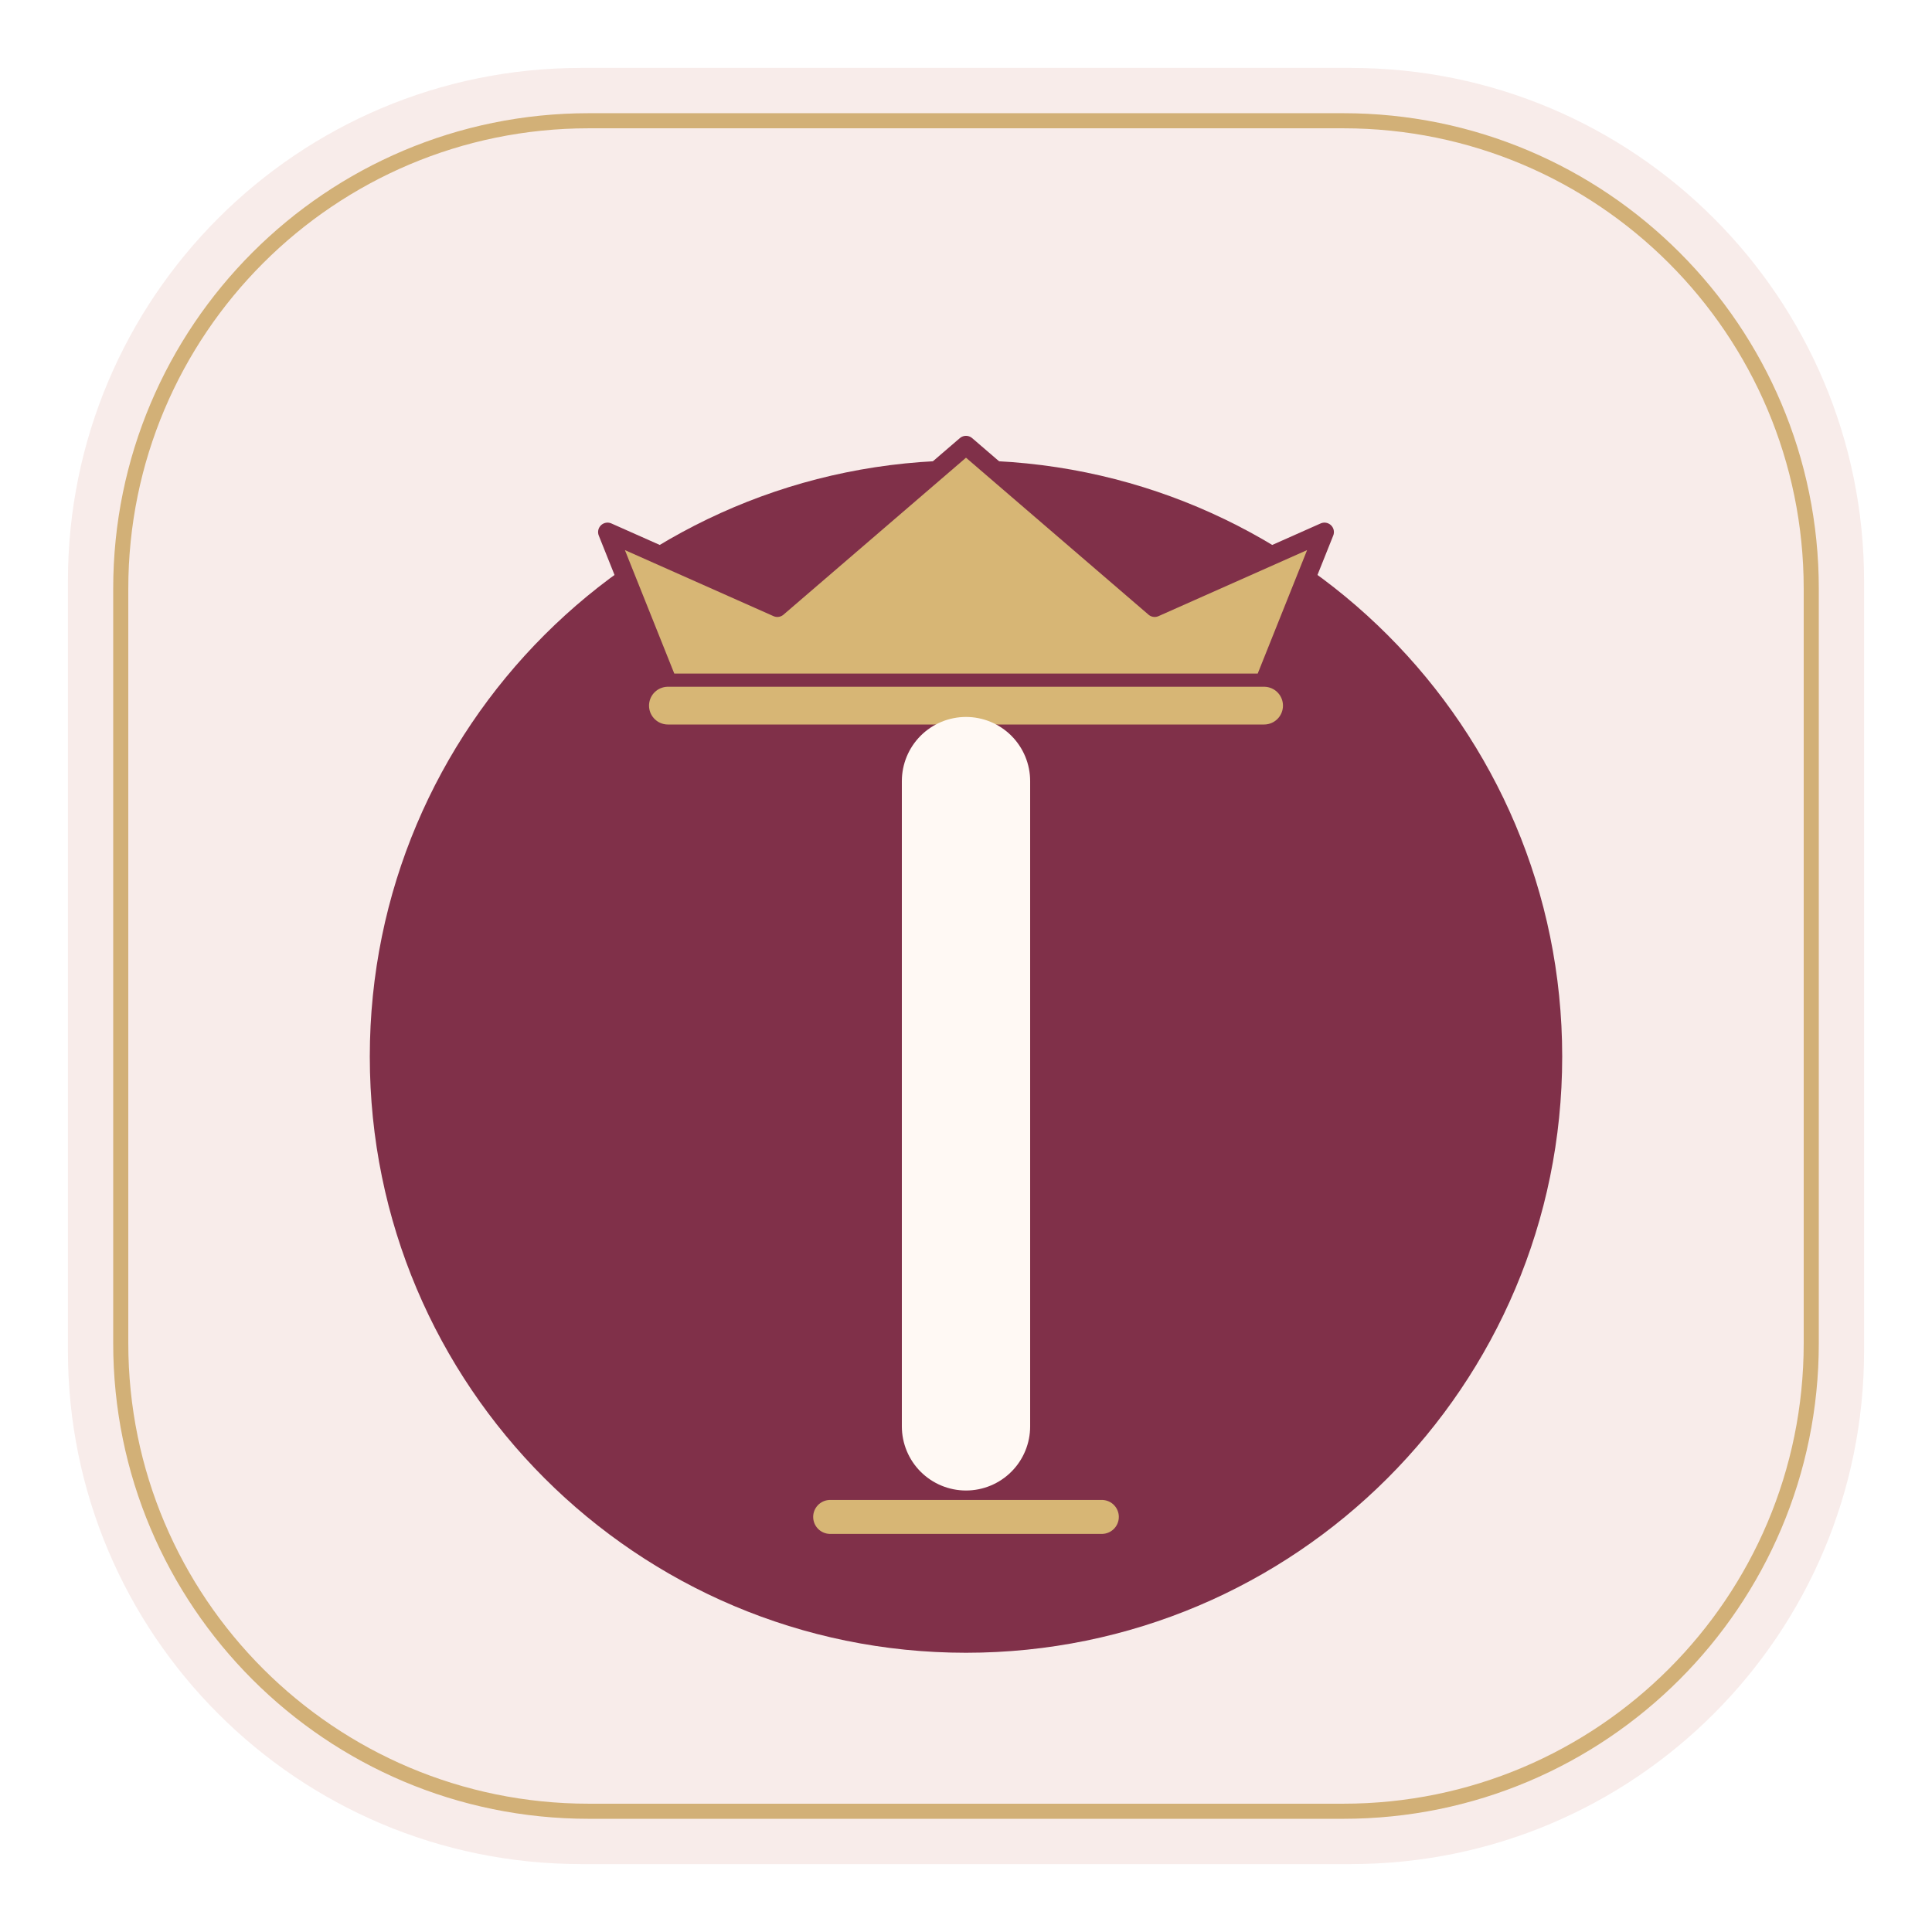
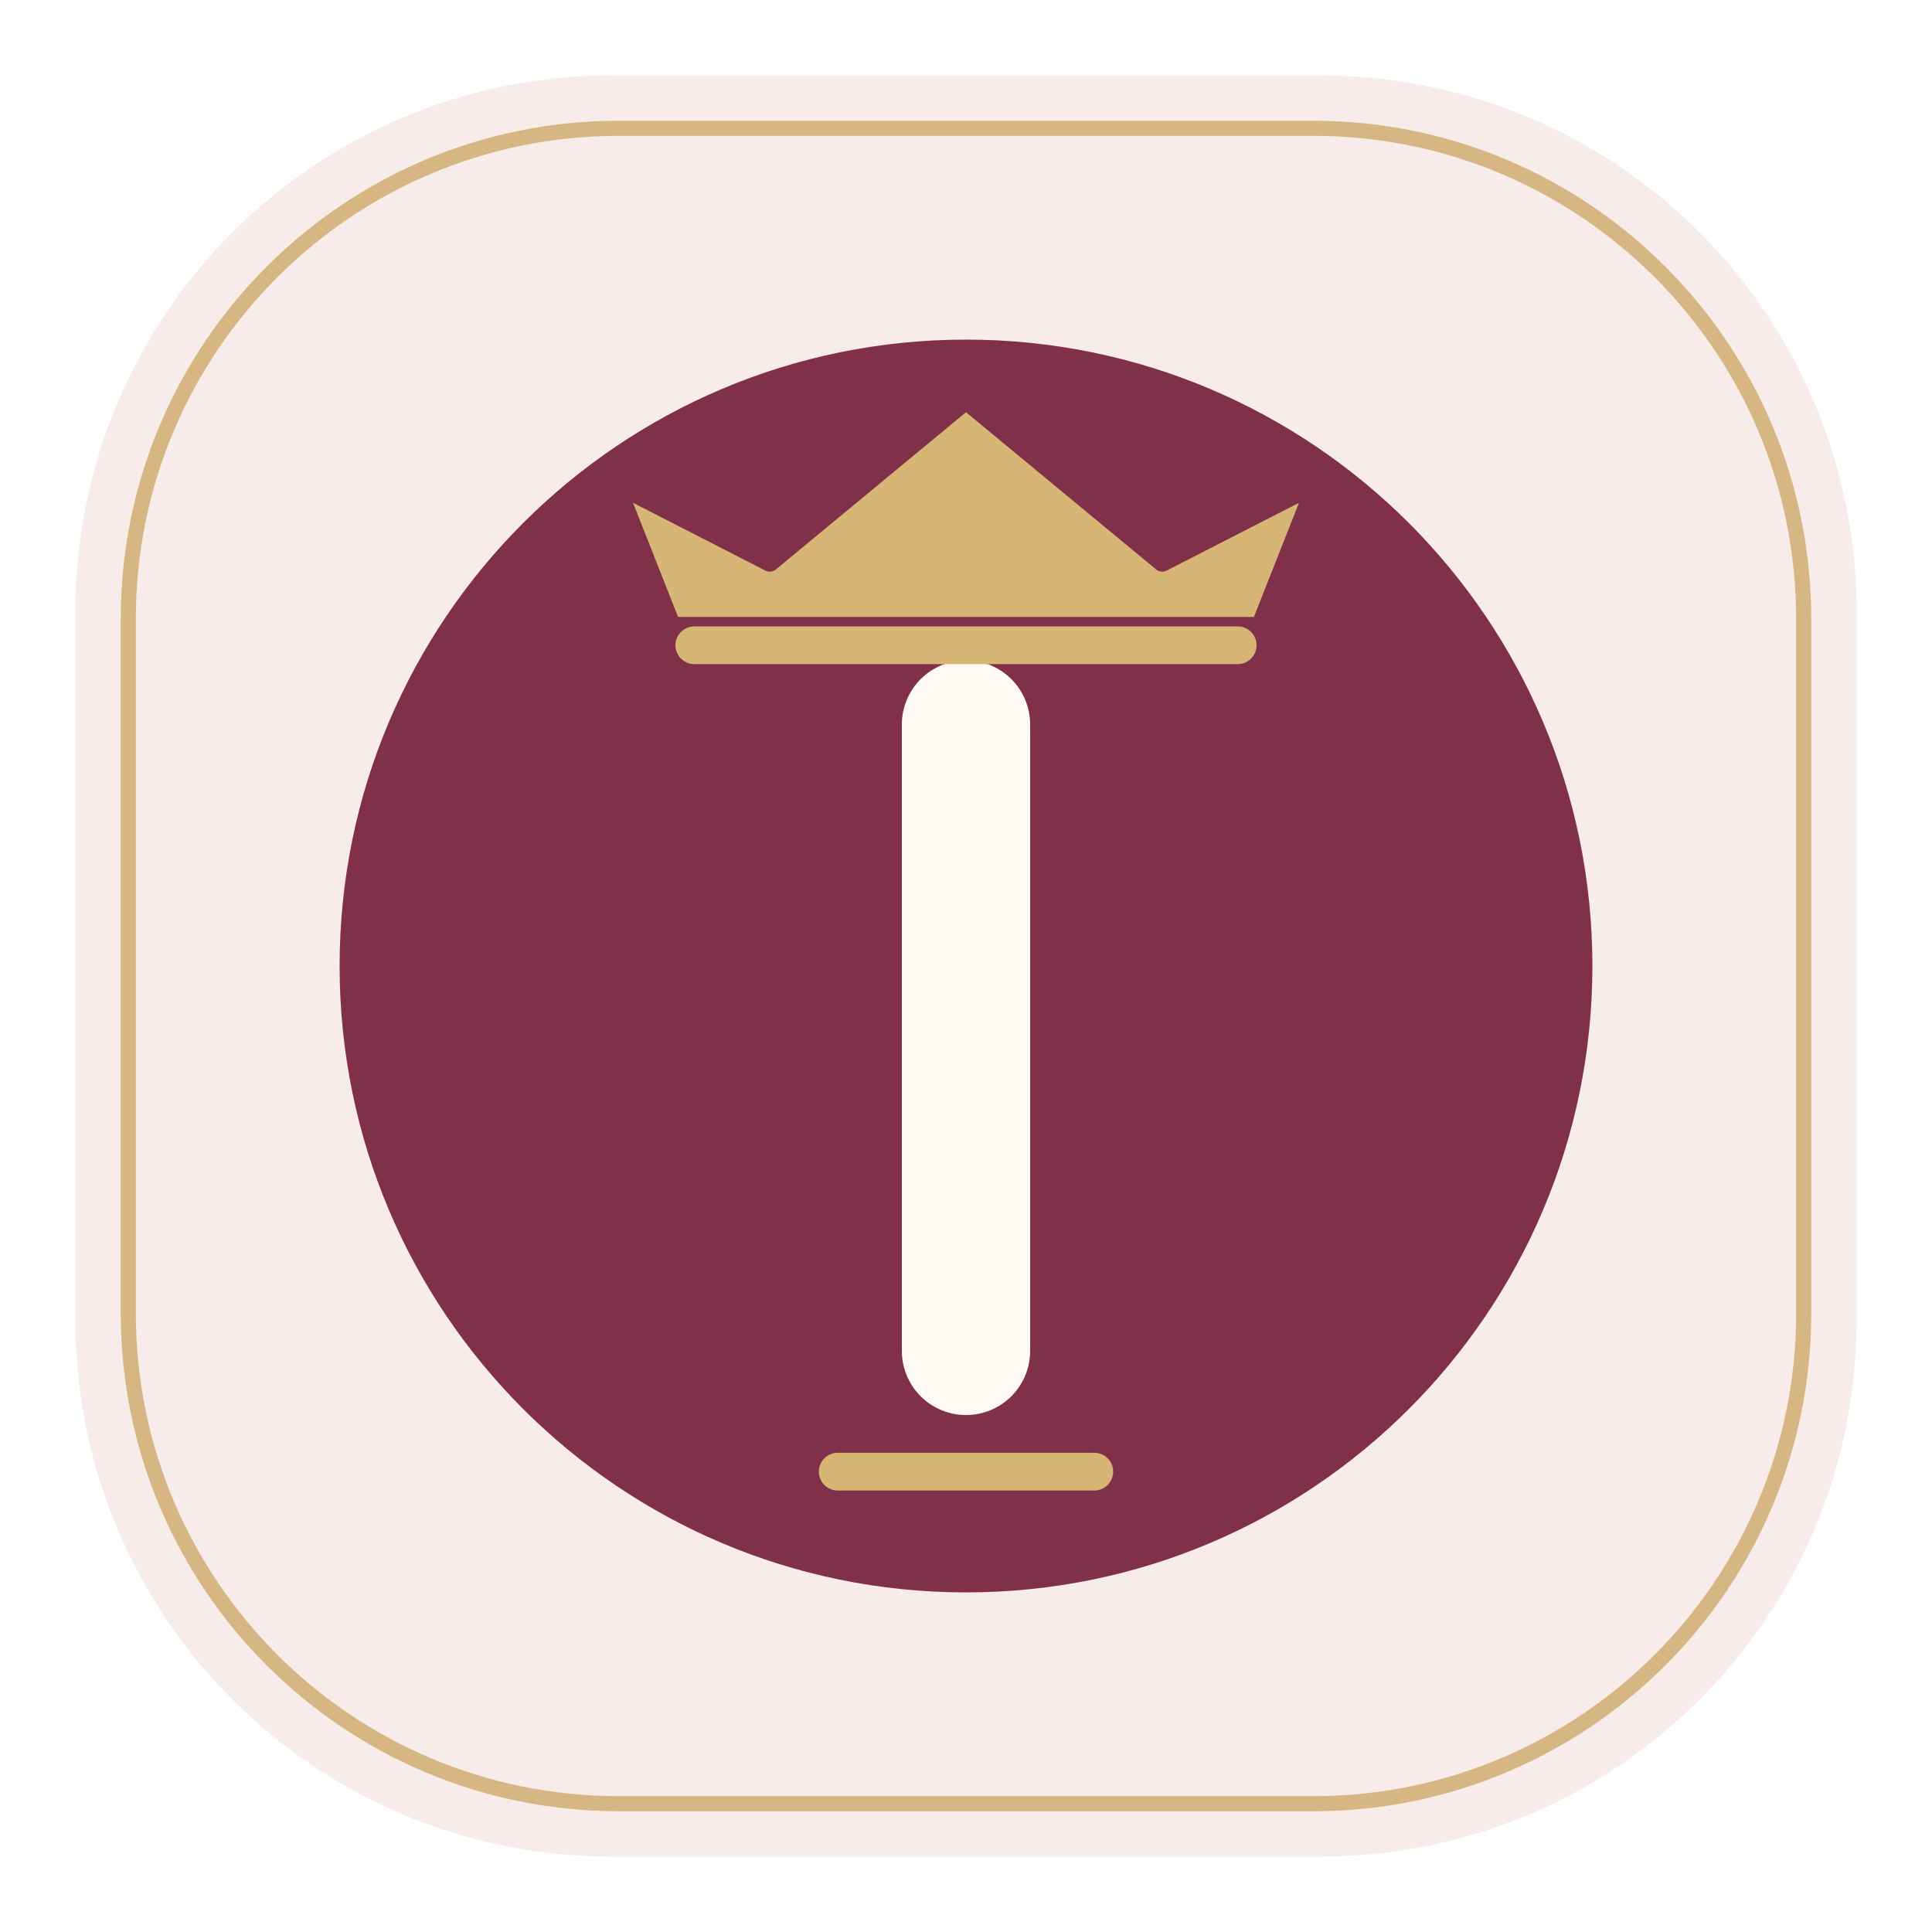
<svg xmlns="http://www.w3.org/2000/svg" viewBox="0 0 512 512" role="img" aria-label="شعار أميرة استور">
-   <rect x="18" y="18" width="476" height="476" rx="136" fill="#F8ECEA" />
-   <rect x="32" y="32" width="448" height="448" rx="124" fill="none" stroke="#C9A25E" stroke-opacity="0.82" stroke-width="4" />
-   <circle cx="256" cy="280" r="158" fill="#803049" />
-   <path d="M177 181 161 141l45 20 50-43 50 43 45-20-16 40H177Z" fill="#D7B675" stroke="#803049" stroke-width="5" stroke-linejoin="round" />
-   <path d="M177 187h158" fill="none" stroke="#D7B675" stroke-width="10" stroke-linecap="round" />
-   <path d="M256 207v171" fill="none" stroke="#FFF9F4" stroke-width="34" stroke-linecap="round" />
-   <path d="M220 402h72" fill="none" stroke="#D7B675" stroke-width="9" stroke-linecap="round" />
+   <rect x="20" y="20" width="472" height="472" rx="142" fill="#F8ECEA" />
+   <rect x="34" y="34" width="444" height="444" rx="130" fill="none" stroke="#C9A25E" stroke-opacity="0.72" stroke-width="4" />
+   <circle cx="256" cy="256" r="166" fill="#803049" />
+   <path d="M256 192v166" fill="none" stroke="#FFF9F4" stroke-width="34" stroke-linecap="round" />
+   <path d="M178 166 163 128l41 21 52-43 52 43 41-21-15 38H178Z" fill="#D7B675" stroke="#803049" stroke-width="5" stroke-linejoin="round" />
+   <path d="M184 171h144" fill="none" stroke="#D7B675" stroke-width="10" stroke-linecap="round" />
+   <path d="M222 390h68" fill="none" stroke="#D7B675" stroke-width="10" stroke-linecap="round" />
</svg>
